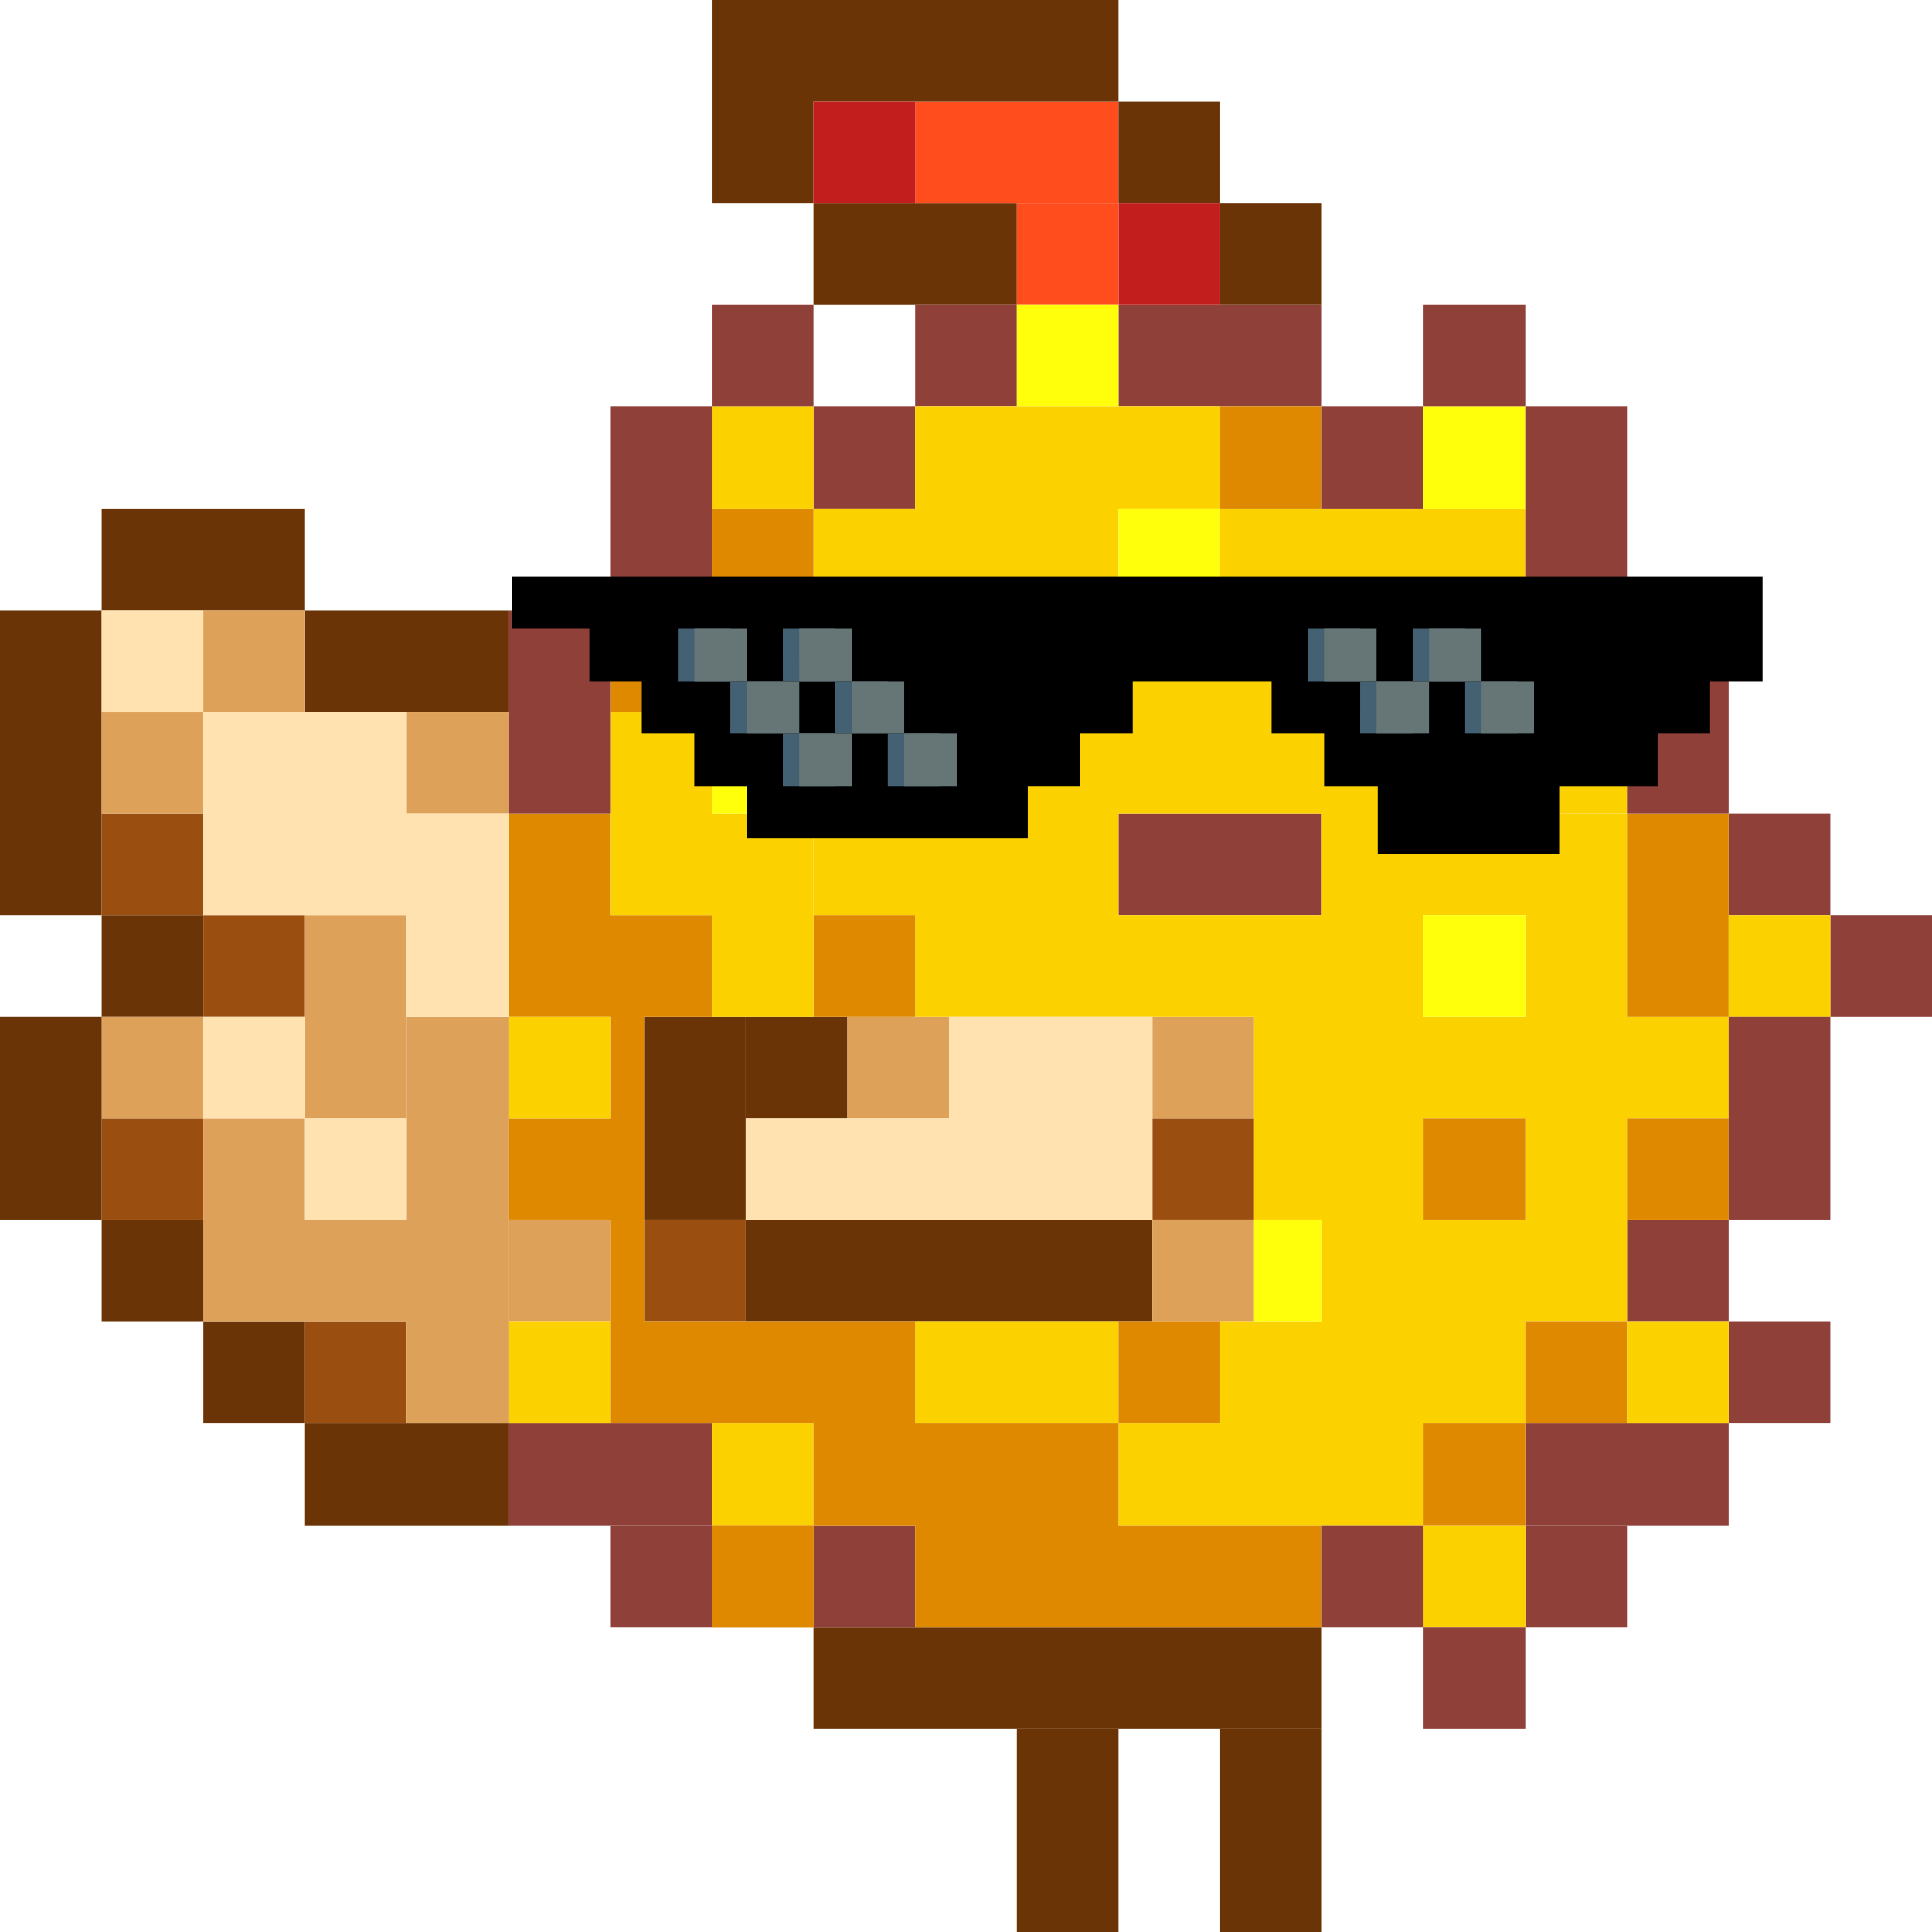
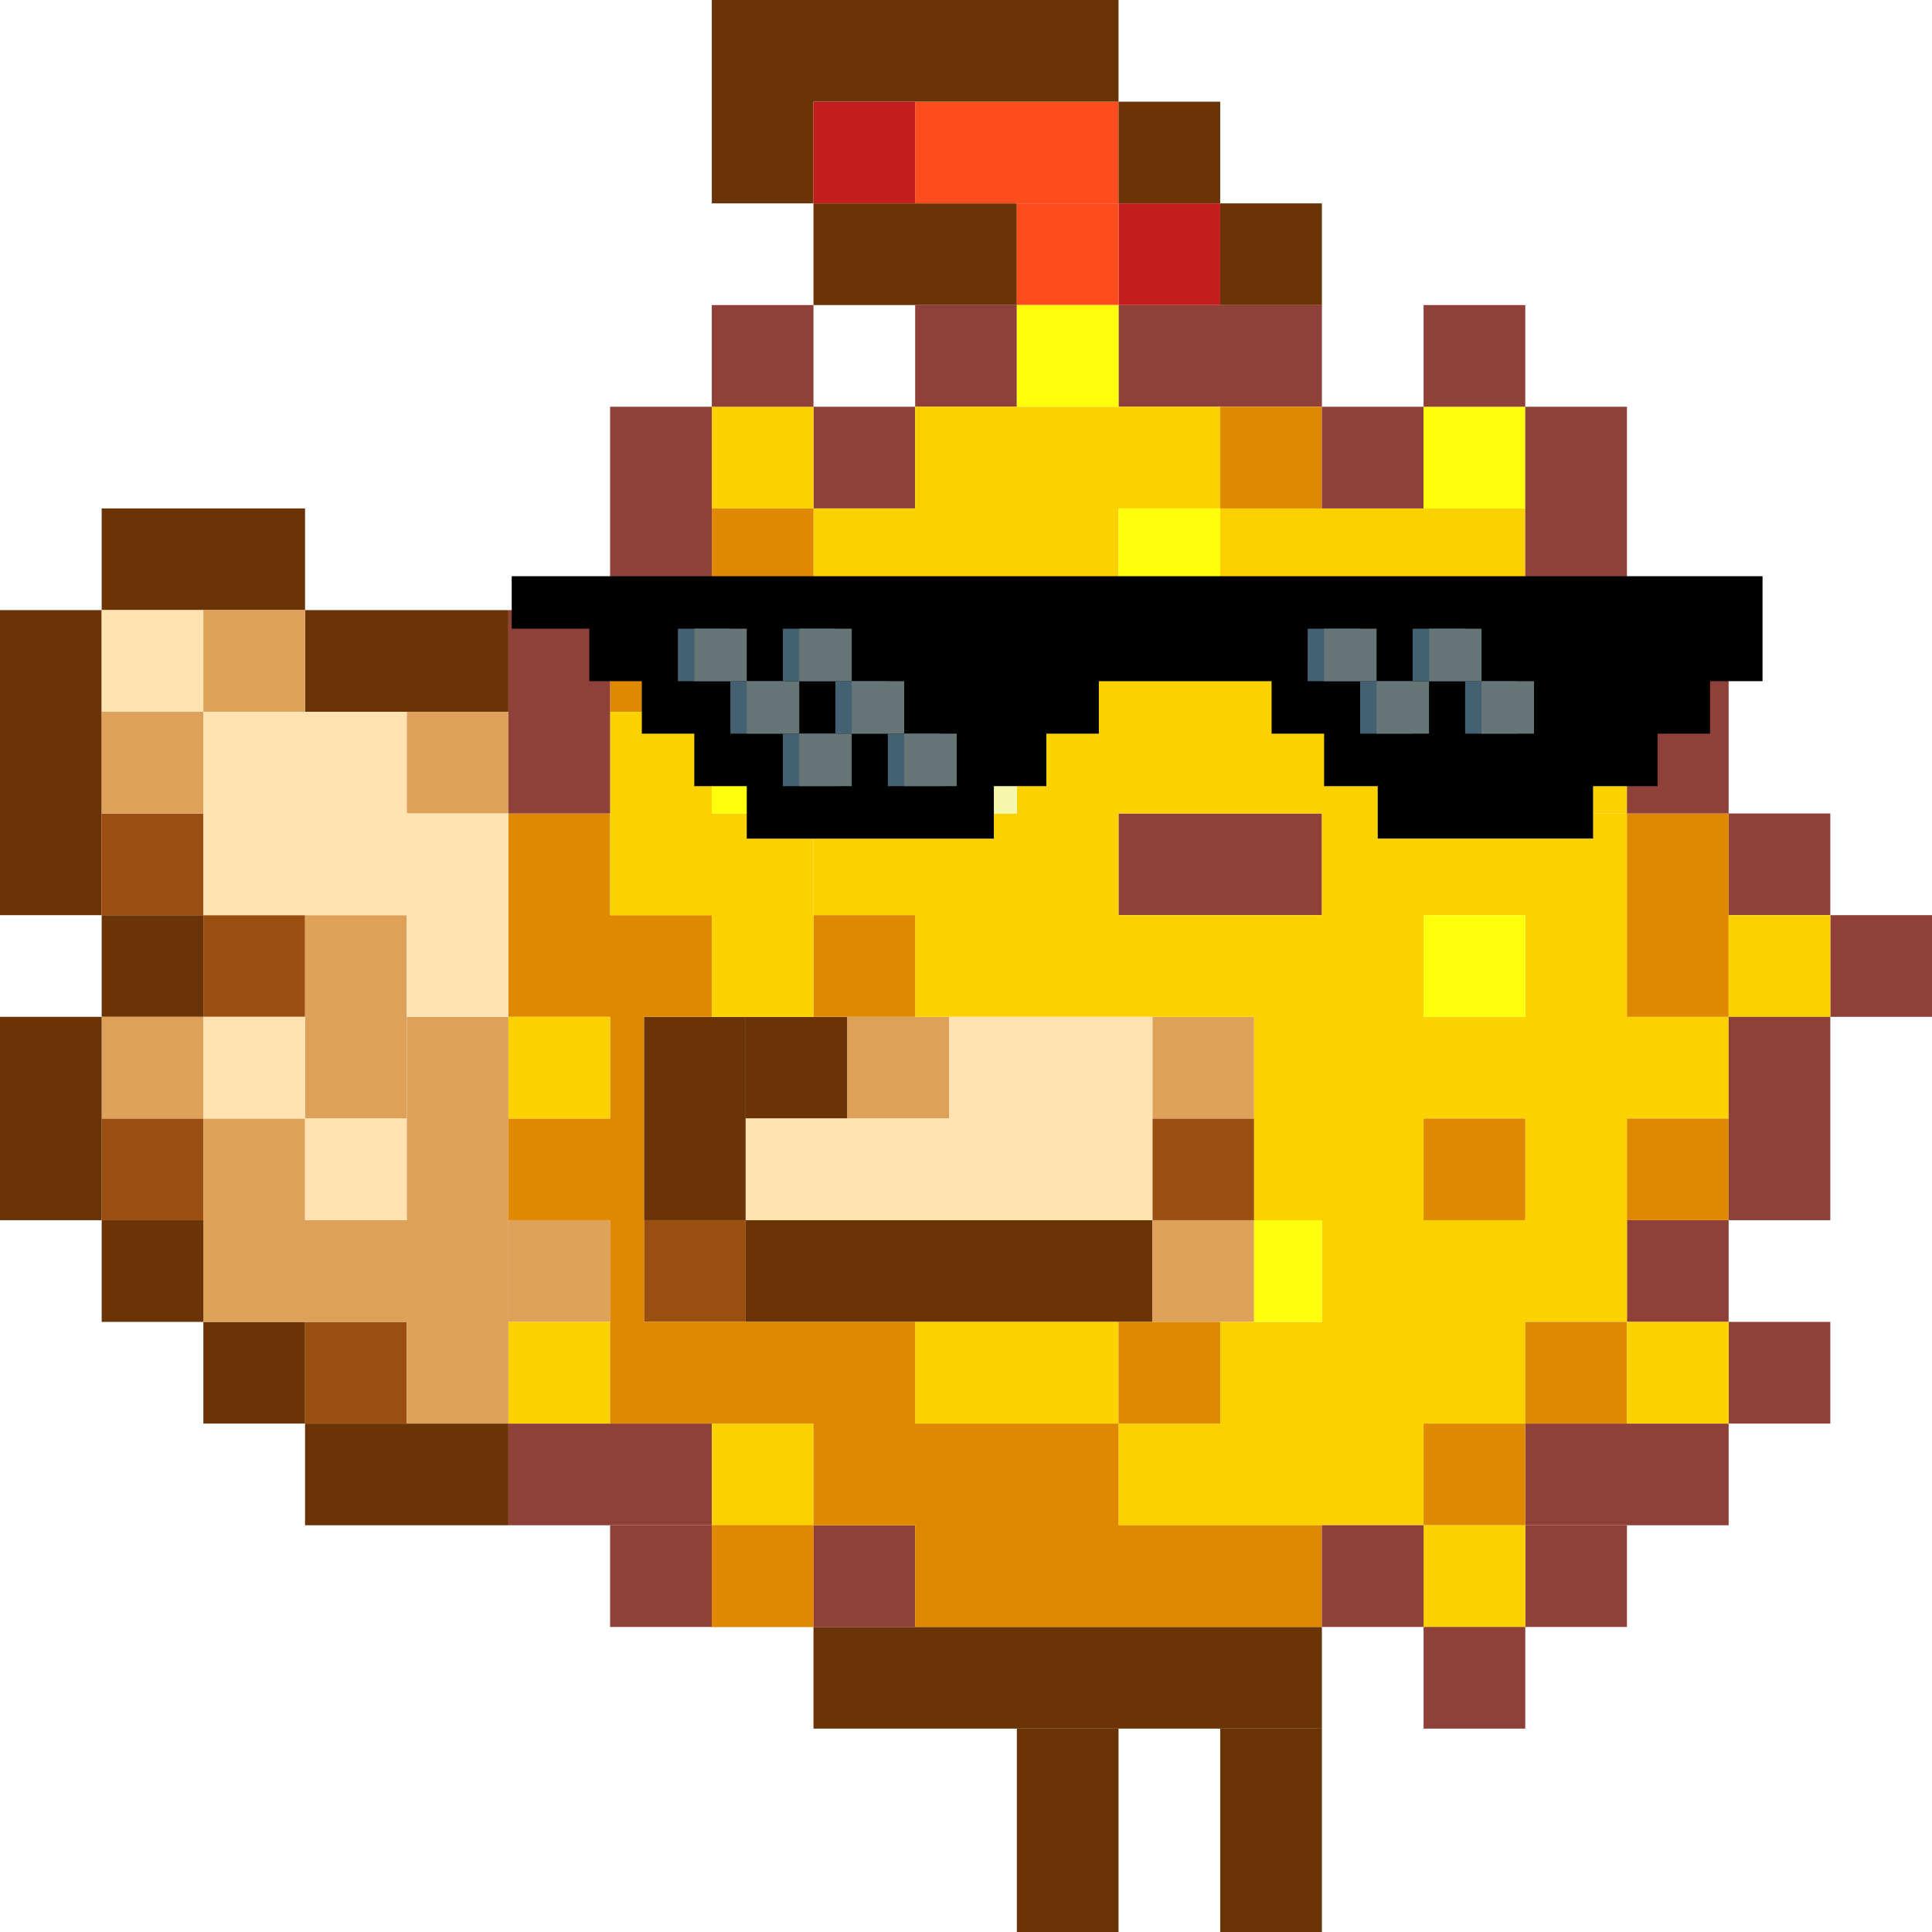
<svg xmlns="http://www.w3.org/2000/svg" width="57" height="57" fill="none">
  <path d="M0 18h3v9H0v-9Zm30 33h3v6h-3v-6ZM19 30h3v6h-3v-6Zm17 21h3v6h-3v-6ZM3 15h6v3H3v-3Zm6 3h6v3H9v-3Zm0 24h6v3H9v-3ZM24 6h6v3h-6V6Z" fill="#6B3407" />
  <path d="M15 42h6v3h-6v-3Zm30 0h6v3h-6v-3ZM33 24h6v3h-6v-3Z" fill="#8F4039" />
  <path d="M27 3h6v3h-6V3Z" fill="#FF4D1E" />
  <path d="M33 9h6v3h-6V9Z" fill="#8F4039" />
  <path d="M24 48h15v3H24v-3Zm-2-12h12v3H22v-3ZM21 0h12v3H21V0Zm0 3h3v3h-3V3Zm12 0h3v3h-3V3Zm3 3h3v3h-3V6ZM3 27h3v3H3v-3Z" fill="#6B3407" />
  <path d="M3 24h3v3H3v-3Zm3 3h3v3H6v-3Zm-3 6h3v3H3v-3Zm6 6h3v3H9v-3Zm10-3h3v3h-3v-3Zm15-3h3v3h-3v-3Z" fill="#9A4E0F" />
  <path d="M6 39h3v3H6v-3Zm16-9h3v3h-3v-3Z" fill="#6B3407" />
  <path d="M18 45h3v3h-3v-3Zm6 0h3v3h-3v-3Zm21 0h3v3h-3v-3Zm6-6h3v3h-3v-3Zm-3-3h3v3h-3v-3Zm6-9h3v3h-3v-3Zm-3-3h3v3h-3v-3ZM27 9h3v3h-3V9Z" fill="#8F4039" />
  <path d="M24 3h3v3h-3V3Zm9 3h3v3h-3V6Z" fill="#C31E1E" />
  <path d="M30 6h3v3h-3V6Z" fill="#FF4D1E" />
  <path d="M24 12h3v3h-3v-3Z" fill="#8F4039" />
  <path d="M3 18h3v3H3v-3Z" fill="#FFE2AF" />
  <path d="M6 18h3v3H6v-3Zm-3 3h3v3H3v-3Zm9 0h3v3h-3v-3Zm13 9h3v3h-3v-3Zm9 0h3v3h-3v-3Zm0 6h3v3h-3v-3ZM9 27h3v6H9v-6Zm-6 3h3v3H3v-3Zm12 6h3v3h-3v-3Z" fill="#DEA159" />
  <path d="M15 39h3v3h-3v-3Zm6 3h3v3h-3v-3Zm24-9h3v3h-3v-3Zm0-6h3v3h-3v-3Zm-18 0h15v3H27v-3Zm0 12h6v3h-6v-3Zm6 3h9v3h-9v-3Zm3-3h9v3h-9v-3Zm3-3h9v3h-9v-3Zm0-12h9v3h-9v-3Zm-3-9h9v3h-9v-3Zm-12 0h9v3h-9v-3Zm0 9h9v3h-9v-3Zm6-6h12v6H30v-6Zm7 15h5v3h-5v-3Zm0-3h14v3H37v-3ZM27 12h9v3h-9v-3Z" fill="#FCD100" />
  <path d="M21 45h3v3h-3v-3Z" fill="#DF8900" />
  <path d="M21 45h3v3h-3v-3Zm21-3h3v3h-3v-3Zm3-3h3v3h-3v-3Zm3-6h3v3h-3v-3Zm-6 0h3v3h-3v-3Zm3-15h3v3h-3v-3Zm-9-6h3v3h-3v-3Zm-15 3h3v3h-3v-3Zm-3 3h3v3h-3v-3Zm6 9h3v3h-3v-3Zm9 12h3v3h-3v-3Zm15-15h3v6h-3v-6ZM19 39h8v3h-8v-3Zm5 3h9v3h-9v-3Zm3 3h12v3H27v-3Zm-9-15h1v12h-1V30Zm-3 3h3v3h-3v-3Zm0-9h3v3h-3v-3Zm0 3h3v3h-3v-3Zm3 0h3v3h-3v-3Z" fill="#DF8900" />
  <path d="M42 45h3v3h-3v-3Zm6-6h3v3h-3v-3Zm-33-9h3v3h-3v-3Zm6-6h3v6h-3v-6Zm0-12h3v3h-3v-3Zm0 6h3v3h-3v-3Zm-3 3h3v6h-3v-6Zm33 6h3v3h-3v-3Zm-6-6h3v3h-3v-3Zm-21-3h3v6h-3v-6Z" fill="#FCD100" />
  <path d="M9 36h3v3H9v-3Zm-3-3h3v6H6v-6Zm6-3h3v12h-3V30Z" fill="#DEA159" />
  <path d="M6 30h3v3H6v-3Zm3 3h3v3H9v-3Zm13 0h12v3H22v-3Zm6-3h6v3h-6v-3ZM6 21h6v6H6v-6Zm6 3h3v6h-3v-6Z" fill="#FFE2AF" />
  <path d="M21 9h3v3h-3V9Zm18 3h3v3h-3v-3Z" fill="#8F4039" />
  <path d="M42 18h3v3h-3v-3Z" fill="#2F2000" />
  <path d="M42 21h3v3h-3v-3Z" fill="#F4F7AC" />
  <path d="M27 18h3v3h-3v-3Z" fill="#2F2000" />
  <path d="M27 21h3v3h-3v-3Z" fill="#F4F7AC" />
  <path d="M21 21h3v3h-3v-3Zm9-12h3v3h-3V9Zm3 6h3v3h-3v-3Zm9-3h3v3h-3v-3Zm0 15h3v3h-3v-3Zm-5 9h2v3h-2v-3Z" fill="#FFFF0C" />
  <path d="M42 9h3v3h-3V9Zm9 21h3v6h-3v-6Zm-3-12h3v6h-3v-6Zm-3-6h3v6h-3v-6Zm-27 0h3v6h-3v-6Zm-3 6h3v6h-3v-6Zm24 27h3v3h-3v-3Zm3 3h3v3h-3v-3Z" fill="#8F4039" />
  <path d="M3 36h3v3H3v-3Zm-3-6h3v6H0v-6Z" fill="#6B3407" />
-   <path d="M15.097 17v1.548h2.29v1.549h1.549v1.548h1.548v1.549h1.548v1.548h8.29v-1.549h1.549v-1.548h1.548v-1.548h4.097v1.548h1.549v1.549h1.583v2H46v-2h2.903v-1.549h1.549v-1.548H52V17H15.097Z" fill="#000" />
+   <path d="M15.097 17v1.548h2.29v1.549h1.549v1.548h1.548v1.549h1.548v1.548h7.29v-1.549h1.549v-1.548h1.548v-1.548h5.097v1.548h1.549v1.549h1.583v1.546H47v-1.546h1.903v-1.549h1.549v-1.548H52V17H15.097Z" fill="#000" />
  <path d="M20 18.548v1.549h1.548v-1.549H20Zm1.548 1.549v1.548h1.549v-1.548h-1.549Zm1.549 0h1.548v-1.549h-1.549l.001 1.549Zm1.548 0v1.548h1.548v-1.548h-1.548Zm1.548 1.548v1.549h1.549v-1.549h-1.549Zm-1.548 0h-1.548l-.001 1.549h1.549v-1.549Zm13.936-3.097h1.548v1.549h1.548v-1.549h1.549v1.549h1.548v1.548h-1.548v-1.548h-1.549l-.001 1.548h-1.548l.001-1.548H38.58l.001-1.549Z" fill="#436173" />
  <path d="M20.484 18.548v1.549h1.548v-1.549h-1.548Zm1.548 1.549v1.548h1.549v-1.548h-1.55Zm1.549 0h1.548v-1.549h-1.55l.002 1.549Zm1.548 0v1.548h1.548v-1.548h-1.548Zm1.548 1.548v1.549h1.549v-1.549h-1.55Zm-1.548 0H23.58l-.001 1.549h1.549v-1.549Zm13.936-3.097h1.548v1.549h1.548v-1.549h1.549v1.549h1.548v1.548H43.71v-1.548h-1.55v1.548h-1.548v-1.548h-1.548v-1.549Z" fill="#667575" />
</svg>
